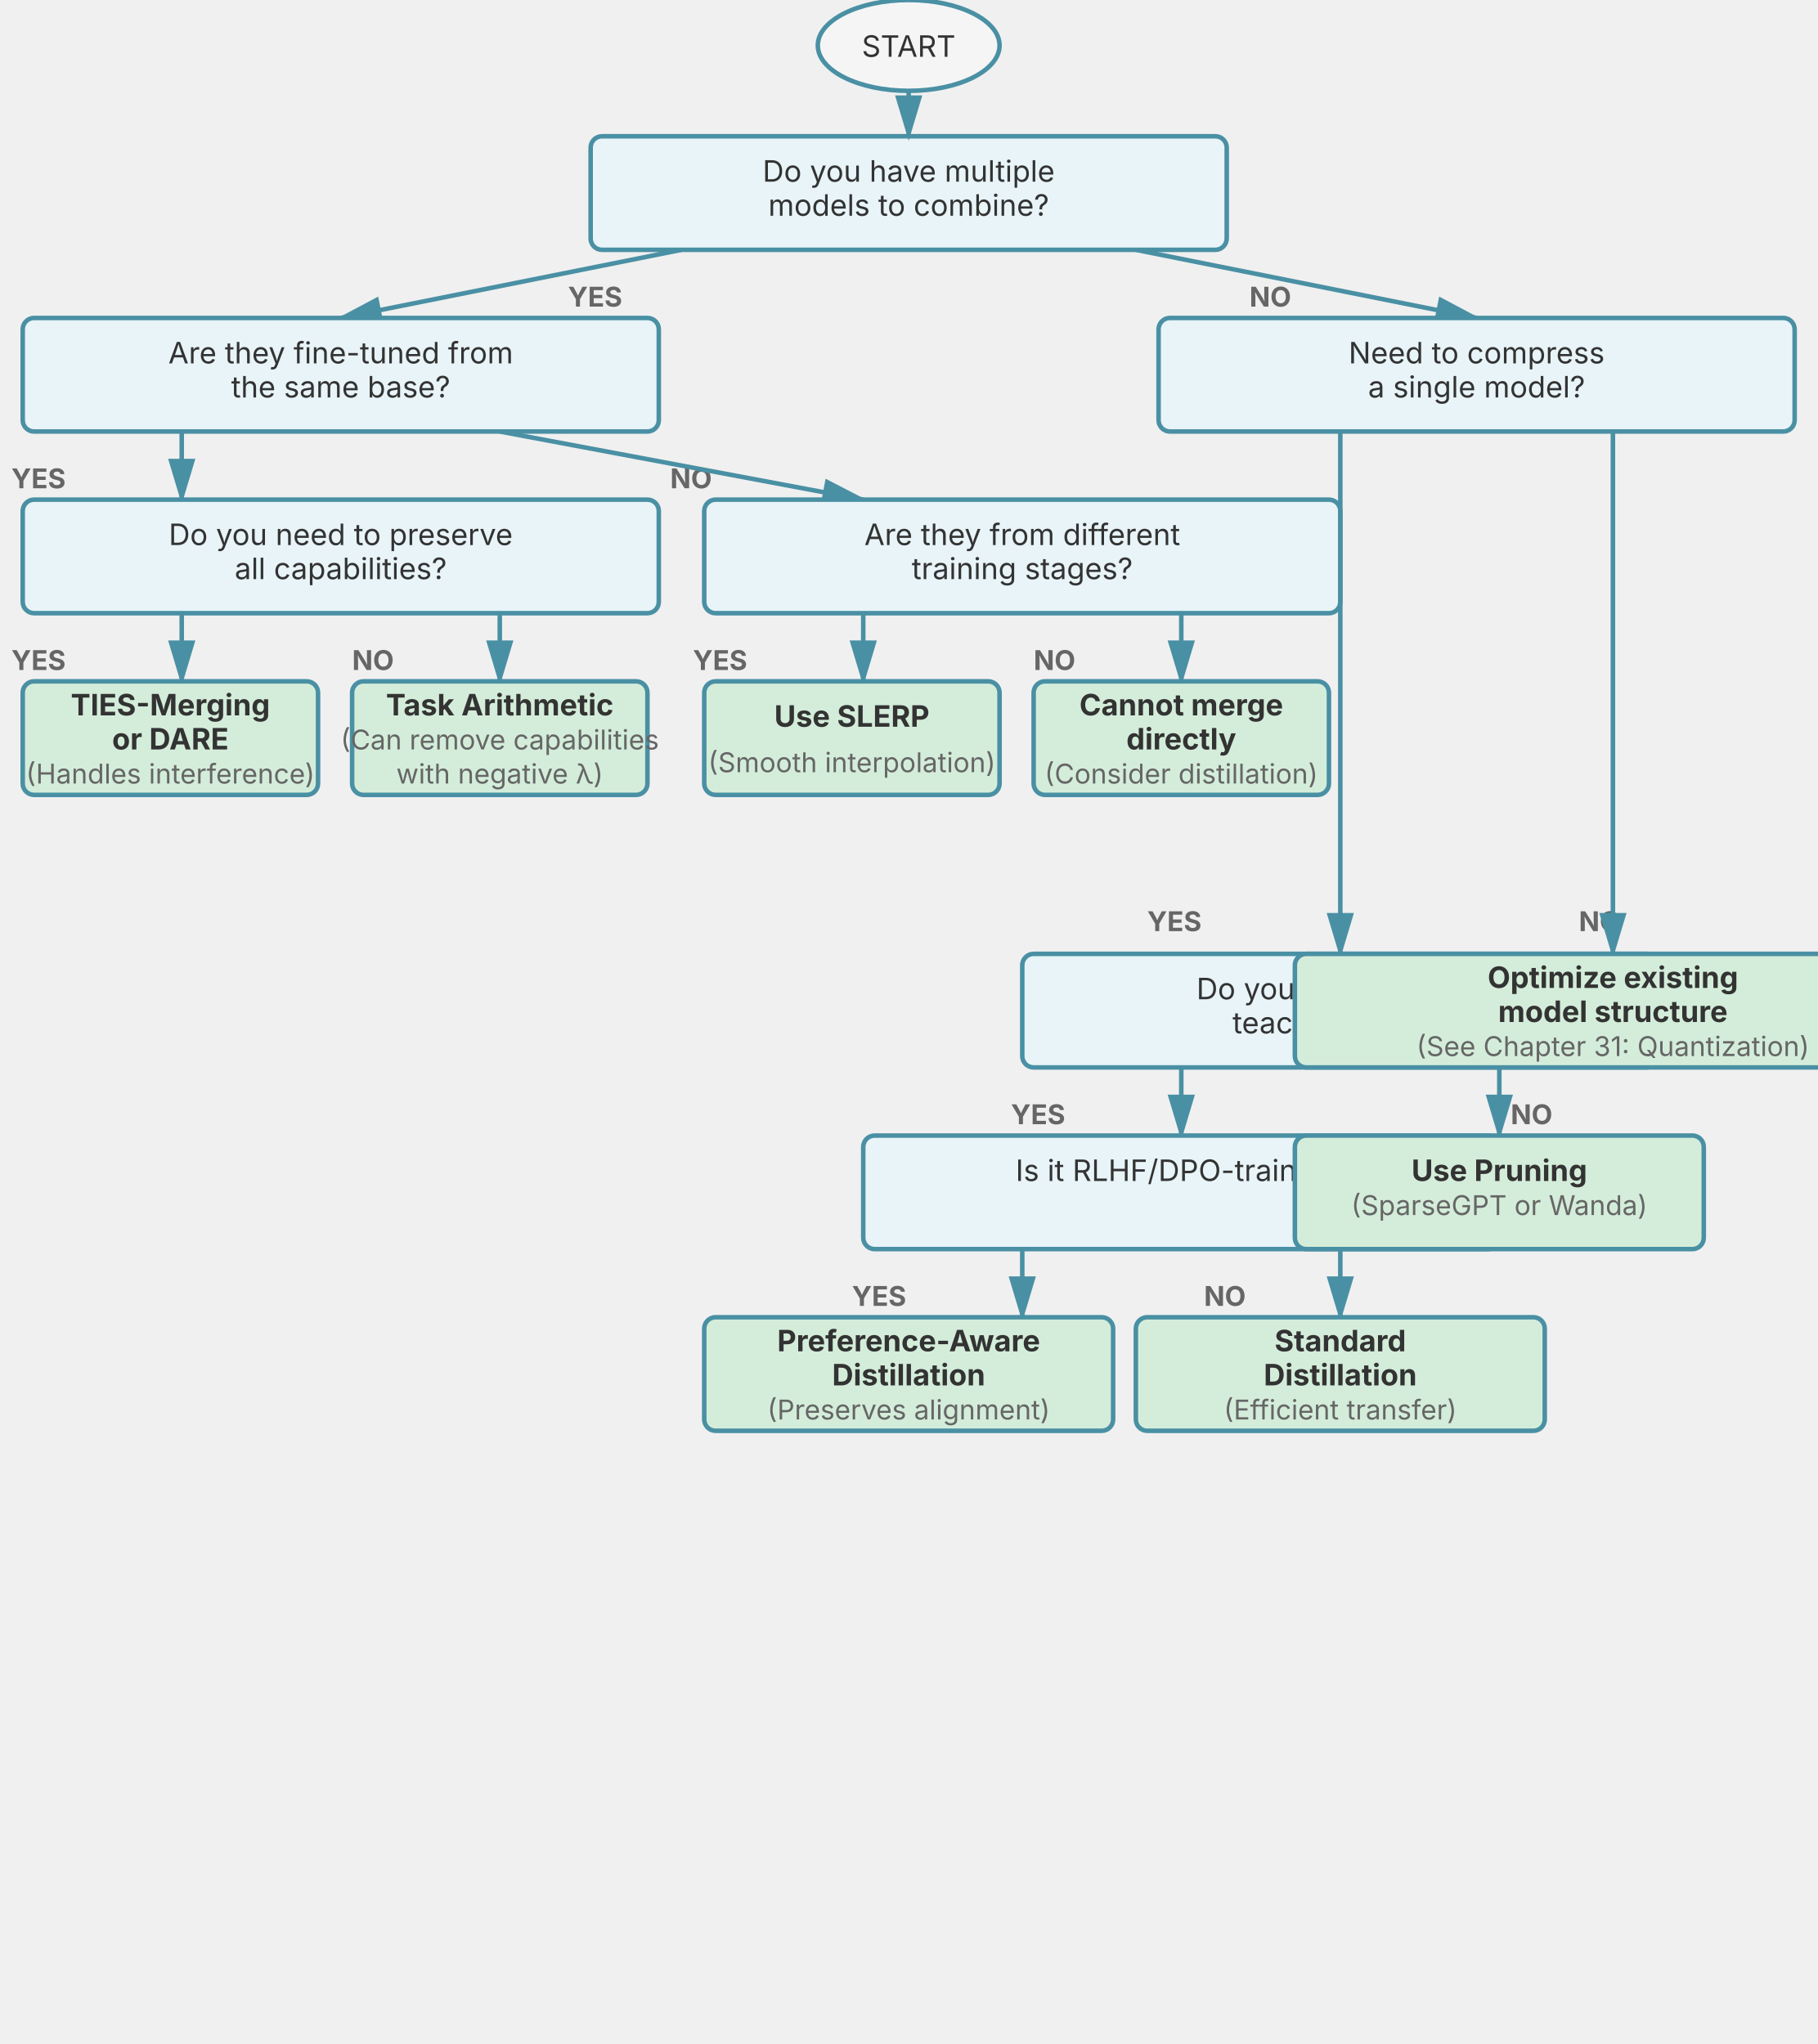
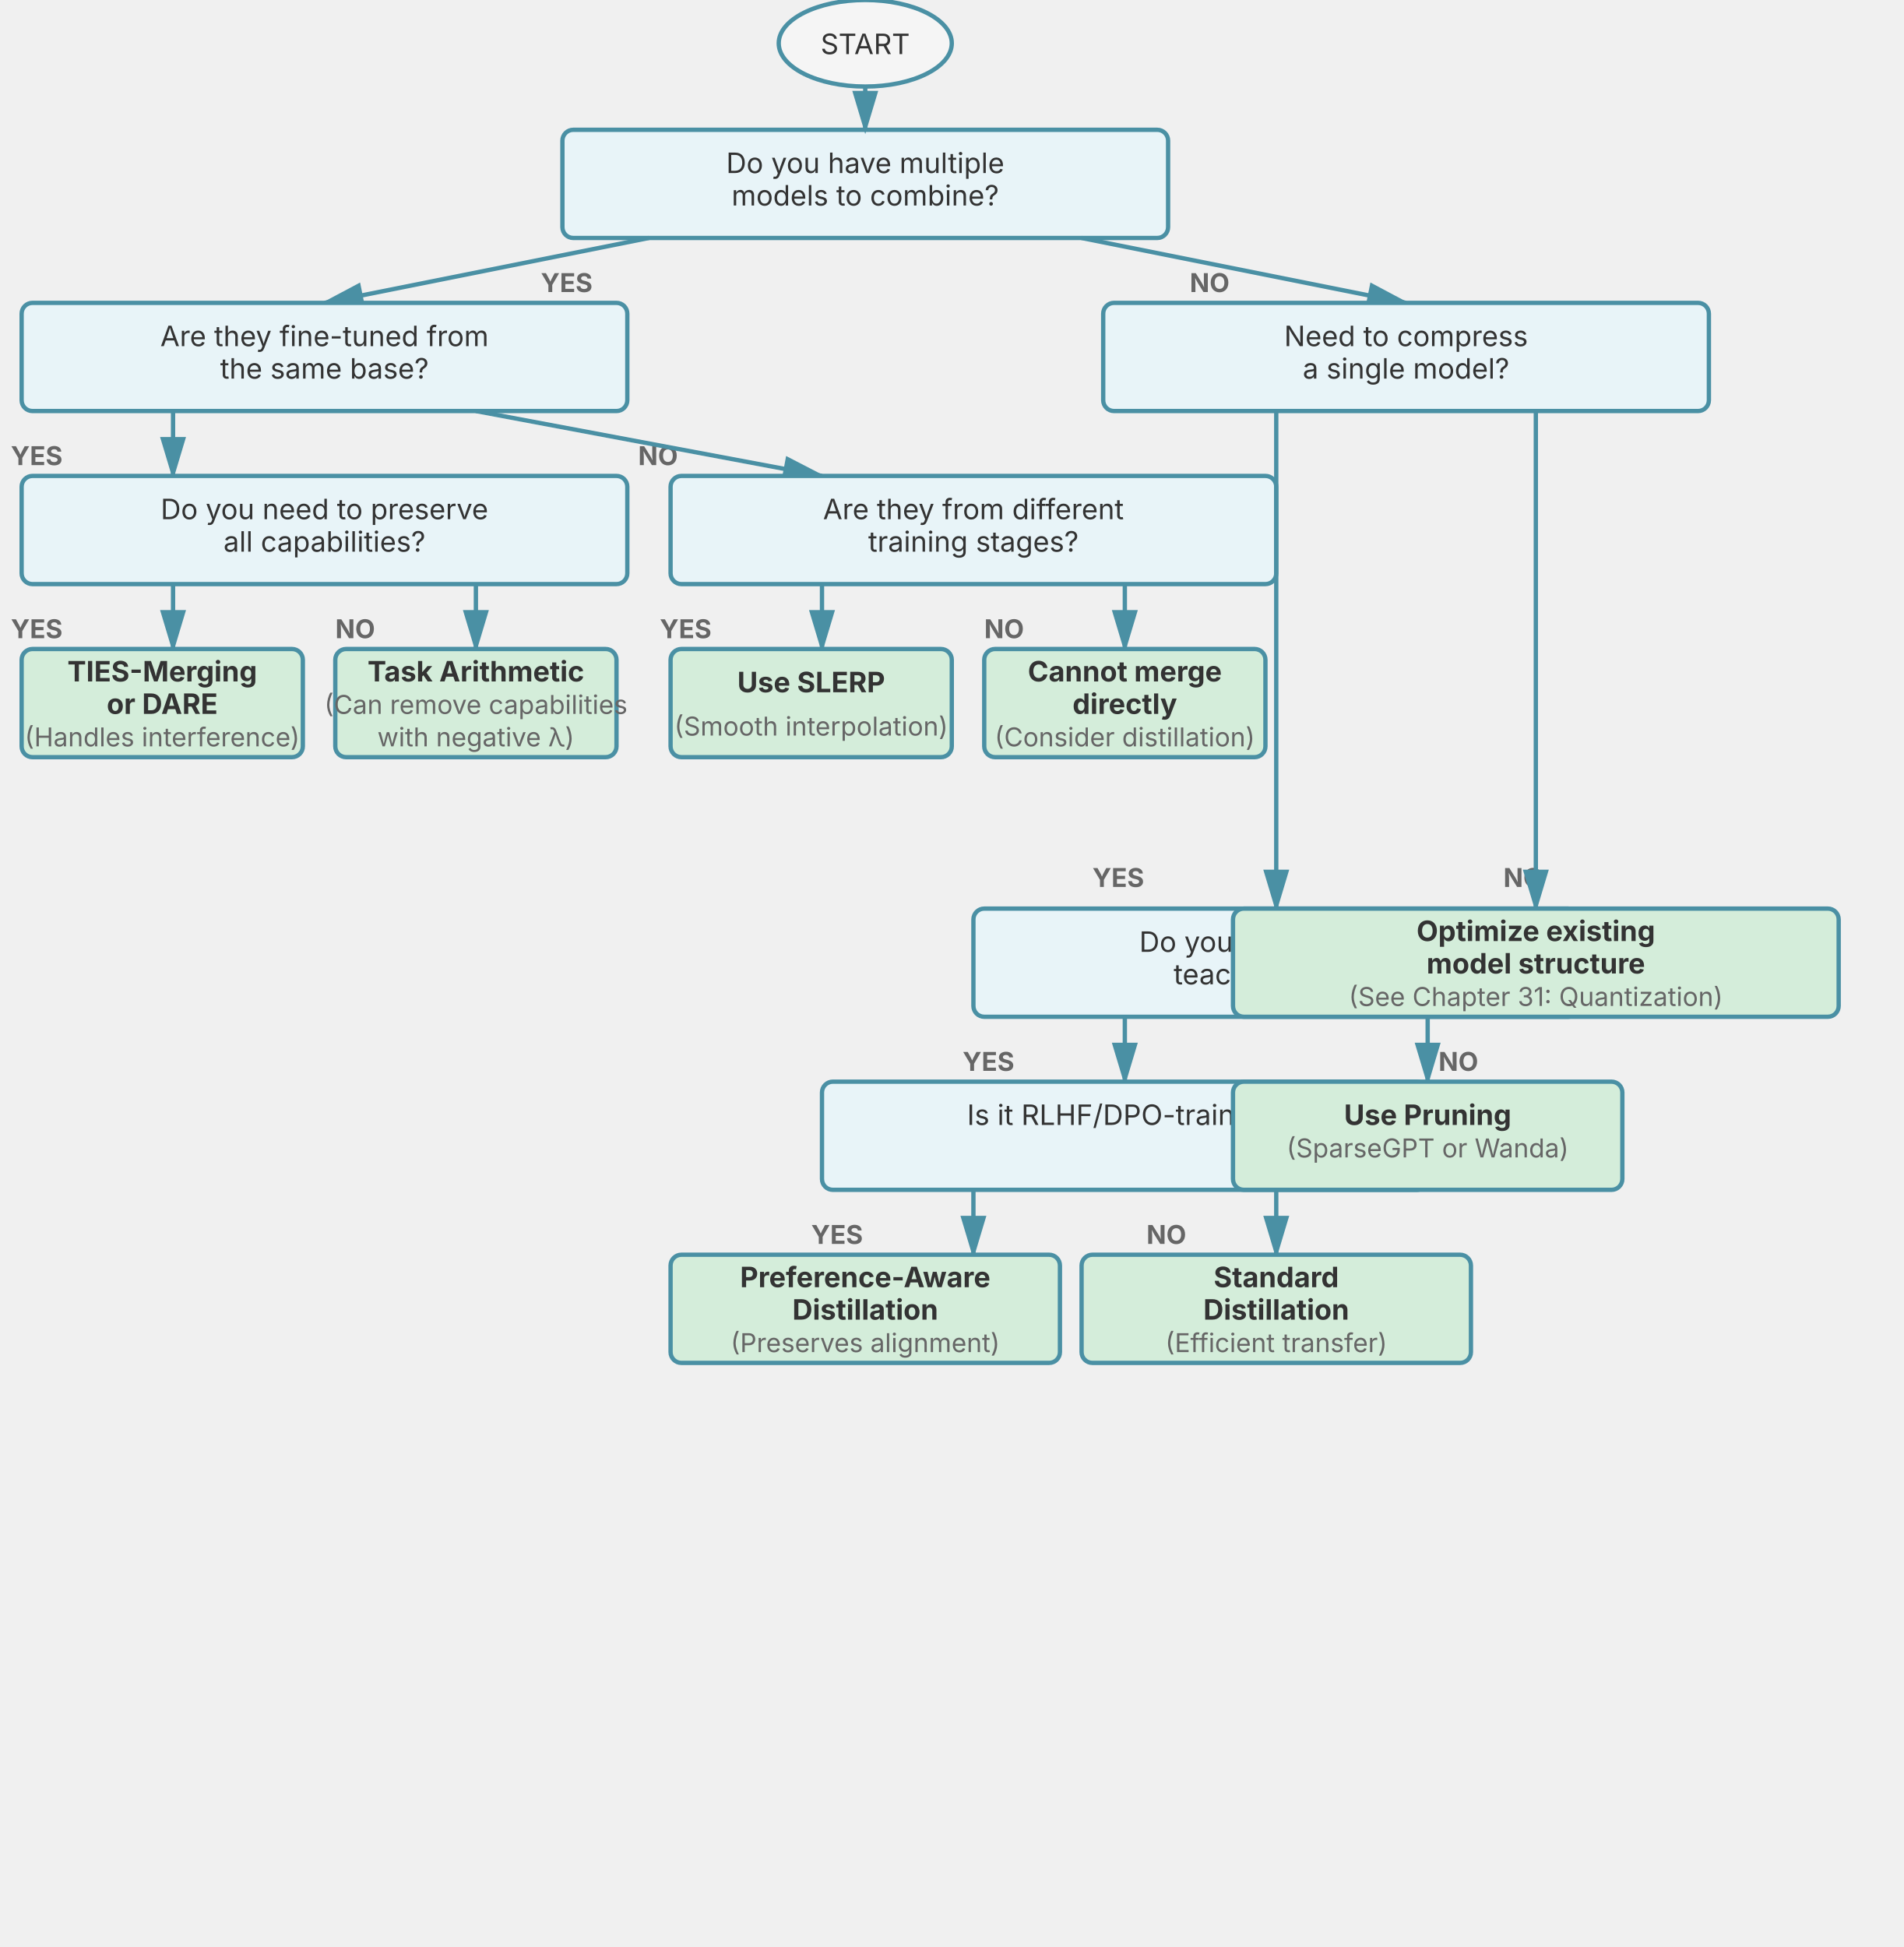
- <svg xmlns="http://www.w3.org/2000/svg" viewBox="0 0 800 900">
+ <svg xmlns="http://www.w3.org/2000/svg" viewBox="0 0 880 900">
  <style>
    .node { fill: #f5f5f5; stroke: #4A90A4; stroke-width: 2; }
    .decision { fill: #e8f4f8; stroke: #4A90A4; stroke-width: 2; }
    .text { font-family: system-ui, -apple-system, sans-serif; font-size: 13px; fill: #333; }
    .label { font-family: system-ui, -apple-system, sans-serif; font-size: 12px; fill: #666; }
    .arrow { stroke: #4A90A4; stroke-width: 2; fill: none; marker-end: url(#arrowhead); }
    .result { fill: #d4edda; stroke: #4A90A4; stroke-width: 2; }
  
      /* Dark mode support */
      @media (prefers-color-scheme: dark) {
        text { fill: #ffffff; }
        text[fill="#333"] { fill: #ffffff; }
        text[fill="#666"] { fill: #cccccc; }
        text[fill="#555"] { fill: #cccccc; }
        text[fill="white"],
        text[fill="#fff"] { fill: #ffffff; }

        .title { fill: #ffffff; }
        .subtitle { fill: #ffffff; }
        .label { fill: #ffffff; }
        .small-label { fill: #cccccc; }
        .axis-label { fill: #cccccc; }
        .small { fill: #cccccc; }
        .annotation { fill: #cccccc; }

        line[stroke="#333"] { stroke: #cccccc; }
        rect[stroke="#333"] { stroke: #cccccc; }
        rect[fill="white"] { fill: #1a1a1a; }
        rect[fill="#ffffff"] { fill: #1a1a1a; }

        .grid { stroke: #444444; }
        .axis { stroke: #cccccc; }
      }
    </style>
  <defs>
    <marker id="arrowhead" markerWidth="10" markerHeight="10" refX="9" refY="3" orient="auto">
      <polygon points="0 0, 10 3, 0 6" fill="#4A90A4" />
    </marker>
  </defs>
  <ellipse cx="400" cy="20" rx="40" ry="20" class="node" />
  <text x="400" y="25" text-anchor="middle" class="text">START</text>
  <rect x="260" y="60" width="280" height="50" rx="5" class="decision" />
  <text x="400" y="80" text-anchor="middle" class="text">Do you have multiple</text>
  <text x="400" y="95" text-anchor="middle" class="text">models to combine?</text>
  <path d="M 400 40 L 400 60" class="arrow" />
  <text x="250" y="135" class="label" font-weight="bold">YES</text>
  <path d="M 300 110 L 150 140" class="arrow" />
  <rect x="10" y="140" width="280" height="50" rx="5" class="decision" />
  <text x="150" y="160" text-anchor="middle" class="text">Are they fine-tuned from</text>
  <text x="150" y="175" text-anchor="middle" class="text">the same base?</text>
  <text x="5" y="215" class="label" font-weight="bold">YES</text>
  <path d="M 80 190 L 80 220" class="arrow" />
  <rect x="10" y="220" width="280" height="50" rx="5" class="decision" />
  <text x="150" y="240" text-anchor="middle" class="text">Do you need to preserve</text>
  <text x="150" y="255" text-anchor="middle" class="text">all capabilities?</text>
  <text x="5" y="295" class="label" font-weight="bold">YES</text>
  <path d="M 80 270 L 80 300" class="arrow" />
  <rect x="10" y="300" width="130" height="50" rx="5" class="result" />
  <text x="75" y="315" text-anchor="middle" class="text" font-weight="bold">TIES-Merging</text>
  <text x="75" y="330" text-anchor="middle" class="text" font-weight="bold">or DARE</text>
  <text x="75" y="345" text-anchor="middle" class="label">(Handles interference)</text>
  <text x="155" y="295" class="label" font-weight="bold">NO</text>
  <path d="M 220 270 L 220 300" class="arrow" />
  <rect x="155" y="300" width="130" height="50" rx="5" class="result" />
  <text x="220" y="315" text-anchor="middle" class="text" font-weight="bold">Task Arithmetic</text>
  <text x="220" y="330" text-anchor="middle" class="label">(Can remove capabilities</text>
  <text x="220" y="345" text-anchor="middle" class="label">with negative λ)</text>
  <text x="295" y="215" class="label" font-weight="bold">NO</text>
  <path d="M 220 190 L 380 220" class="arrow" />
  <rect x="310" y="220" width="280" height="50" rx="5" class="decision" />
  <text x="450" y="240" text-anchor="middle" class="text">Are they from different</text>
  <text x="450" y="255" text-anchor="middle" class="text">training stages?</text>
  <text x="305" y="295" class="label" font-weight="bold">YES</text>
  <path d="M 380 270 L 380 300" class="arrow" />
  <rect x="310" y="300" width="130" height="50" rx="5" class="result" />
  <text x="375" y="320" text-anchor="middle" class="text" font-weight="bold">Use SLERP</text>
  <text x="375" y="340" text-anchor="middle" class="label">(Smooth interpolation)</text>
  <text x="455" y="295" class="label" font-weight="bold">NO</text>
  <path d="M 520 270 L 520 300" class="arrow" />
  <rect x="455" y="300" width="130" height="50" rx="5" class="result" />
  <text x="520" y="315" text-anchor="middle" class="text" font-weight="bold">Cannot merge</text>
  <text x="520" y="330" text-anchor="middle" class="text" font-weight="bold">directly</text>
  <text x="520" y="345" text-anchor="middle" class="label">(Consider distillation)</text>
  <text x="550" y="135" class="label" font-weight="bold">NO</text>
  <path d="M 500 110 L 650 140" class="arrow" />
  <rect x="510" y="140" width="280" height="50" rx="5" class="decision" />
  <text x="650" y="160" text-anchor="middle" class="text">Need to compress</text>
  <text x="650" y="175" text-anchor="middle" class="text">a single model?</text>
  <text x="505" y="410" class="label" font-weight="bold">YES</text>
  <path d="M 590 190 L 590 420" class="arrow" />
  <rect x="450" y="420" width="280" height="50" rx="5" class="decision" />
  <text x="590" y="440" text-anchor="middle" class="text">Do you have a larger</text>
  <text x="590" y="455" text-anchor="middle" class="text">teacher model?</text>
  <text x="445" y="495" class="label" font-weight="bold">YES</text>
  <path d="M 520 470 L 520 500" class="arrow" />
  <rect x="380" y="500" width="280" height="50" rx="5" class="decision" />
  <text x="520" y="520" text-anchor="middle" class="text">Is it RLHF/DPO-trained?</text>
  <text x="375" y="575" class="label" font-weight="bold">YES</text>
  <path d="M 450 550 L 450 580" class="arrow" />
  <rect x="310" y="580" width="180" height="50" rx="5" class="result" />
  <text x="400" y="595" text-anchor="middle" class="text" font-weight="bold">Preference-Aware</text>
  <text x="400" y="610" text-anchor="middle" class="text" font-weight="bold">Distillation</text>
  <text x="400" y="625" text-anchor="middle" class="label">(Preserves alignment)</text>
  <text x="530" y="575" class="label" font-weight="bold">NO</text>
  <path d="M 590 550 L 590 580" class="arrow" />
  <rect x="500" y="580" width="180" height="50" rx="5" class="result" />
  <text x="590" y="595" text-anchor="middle" class="text" font-weight="bold">Standard</text>
  <text x="590" y="610" text-anchor="middle" class="text" font-weight="bold">Distillation</text>
  <text x="590" y="625" text-anchor="middle" class="label">(Efficient transfer)</text>
  <text x="665" y="495" class="label" font-weight="bold">NO</text>
  <path d="M 660 470 L 660 500" class="arrow" />
  <rect x="570" y="500" width="180" height="50" rx="5" class="result" />
  <text x="660" y="520" text-anchor="middle" class="text" font-weight="bold">Use Pruning</text>
  <text x="660" y="535" text-anchor="middle" class="label">(SparseGPT or Wanda)</text>
  <text x="695" y="410" class="label" font-weight="bold">NO</text>
  <path d="M 710 190 L 710 420" class="arrow" />
  <rect x="570" y="420" width="280" height="50" rx="5" class="result" />
  <text x="710" y="435" text-anchor="middle" class="text" font-weight="bold">Optimize existing</text>
  <text x="710" y="450" text-anchor="middle" class="text" font-weight="bold">model structure</text>
  <text x="710" y="465" text-anchor="middle" class="label">(See Chapter 31: Quantization)</text>
</svg>
